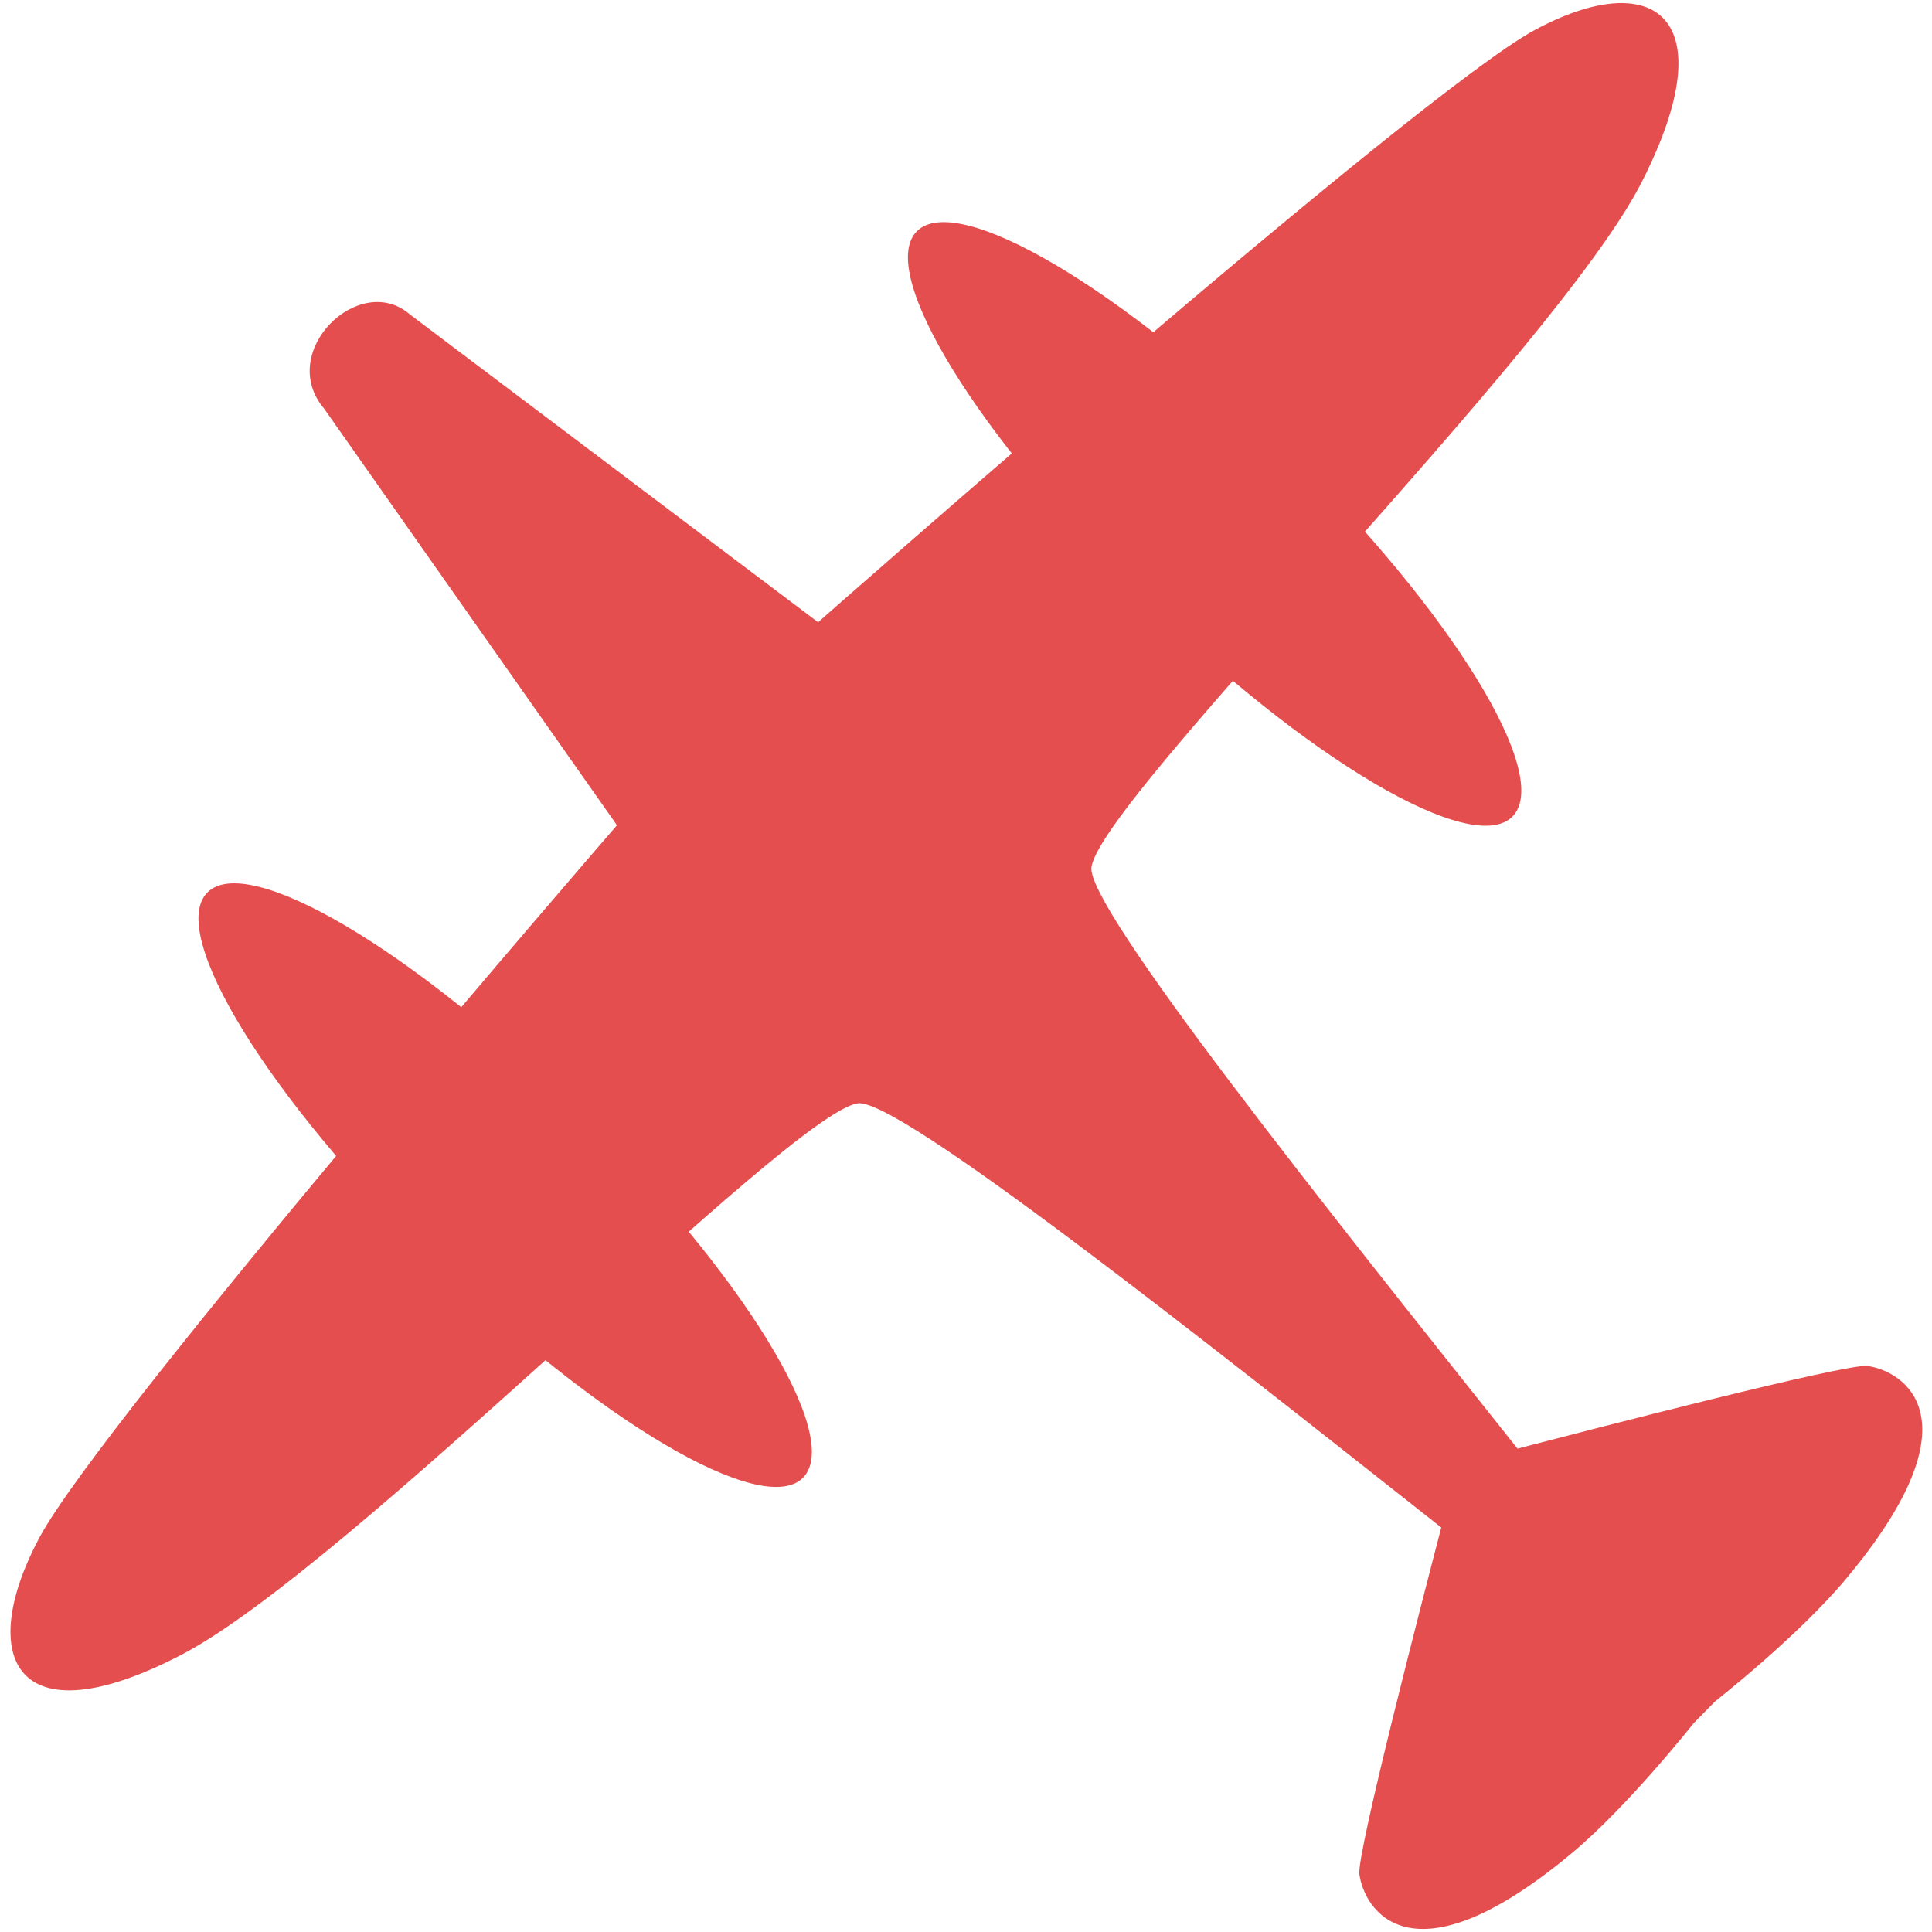
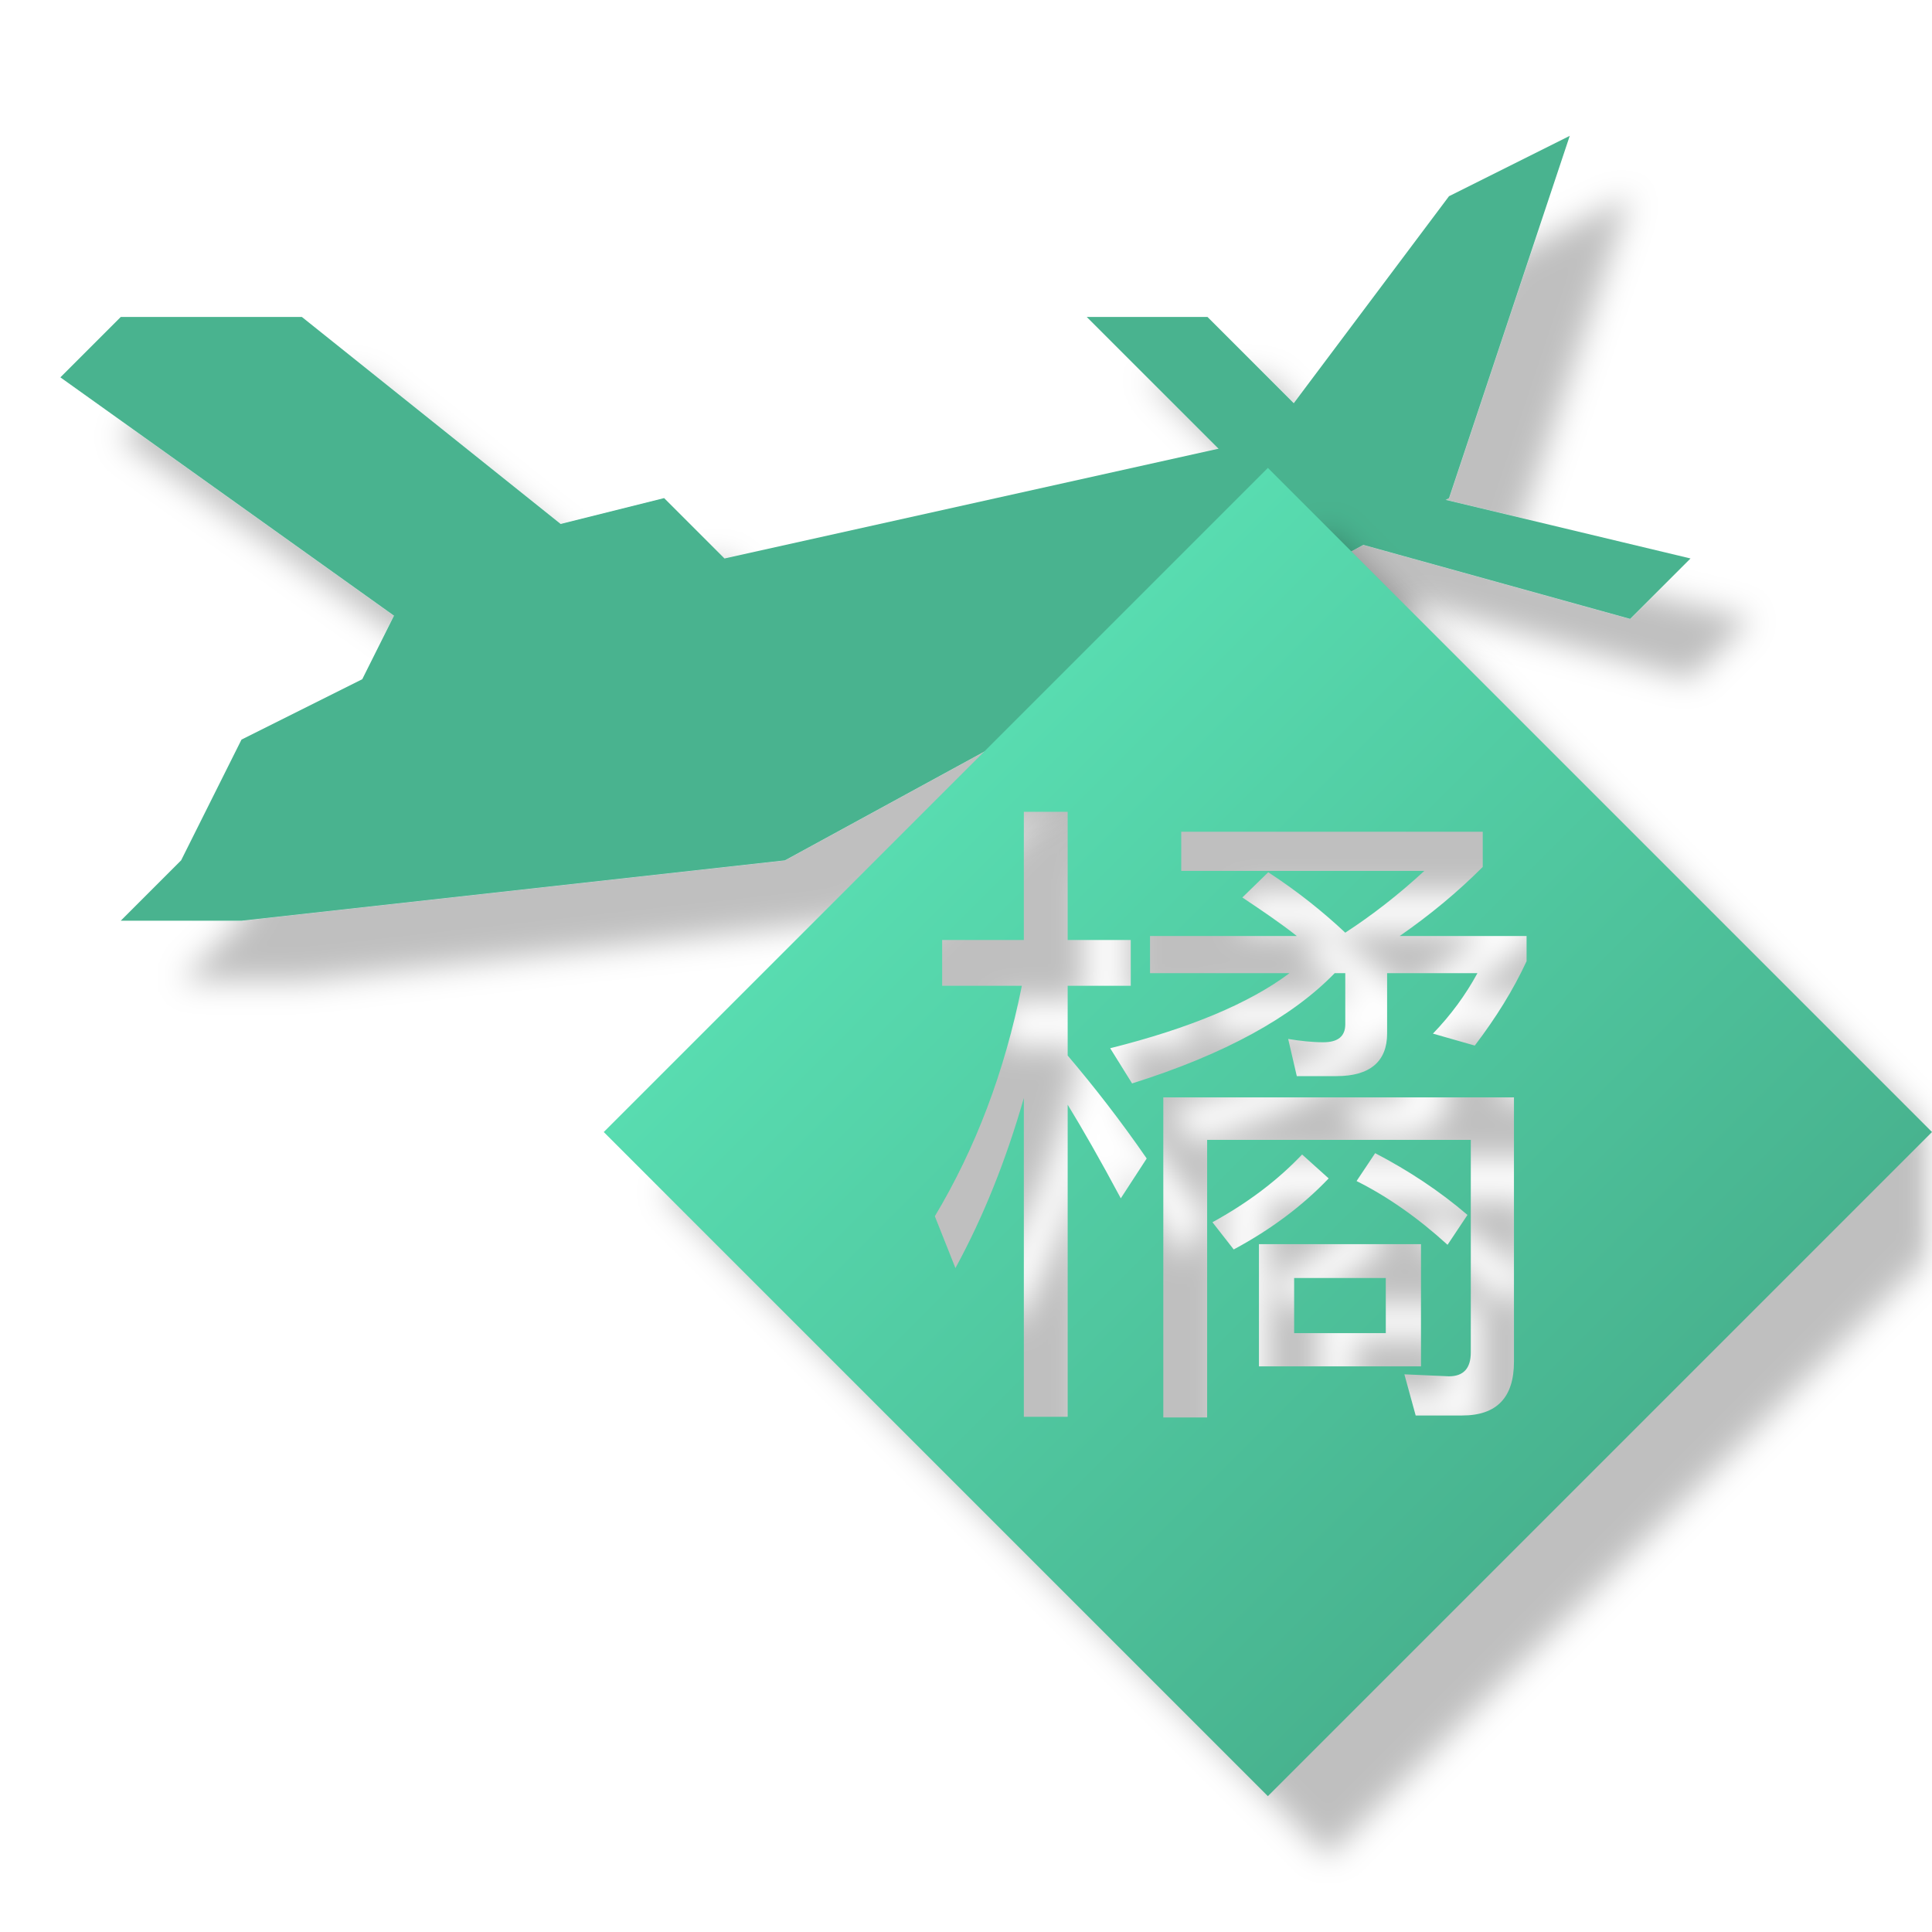
- <svg xmlns="http://www.w3.org/2000/svg" version="1.1" x="0px" y="0px" viewBox="0 0 1024 1024" style="enable-background:new 0 0 1024 1024;" xml:space="preserve" id="svg2">
-   <defs id="defs22" />
-   <style type="text/css" id="style4">
- 	.st0{display:none;}
- 	.st1{display:inline;}
- 	.st2{fill:#FFD02C;}
- 	.st3{display:inline;fill:none;}
- 	.st4{display:inline;fill:none;stroke:#FFD02C;stroke-width:2;stroke-miterlimit:10;}
- 	.st5{fill:#294754;}
- 	.st6{fill:#E54E4E;}
- </style>
-   <g id="Layer_1" class="st0">
-     <g id="XMLID_1_" class="st1">
-       <g id="XMLID_81_">
-         <path id="XMLID_82_" class="st2" d="M512,2c68.9,0,135.6,13.5,198.5,40.1c60.7,25.7,115.3,62.5,162.1,109.3     s83.6,101.4,109.3,162.1c26.6,62.9,40.1,129.7,40.1,198.5s-13.5,135.6-40.1,198.5c-25.7,60.7-62.5,115.3-109.3,162.1     s-101.4,83.6-162.1,109.3c-62.9,26.6-129.7,40.1-198.5,40.1s-135.6-13.5-198.5-40.1c-60.7-25.7-115.3-62.5-162.1-109.3     S67.8,771.2,42.1,710.5C15.5,647.6,2,580.9,2,512s13.5-135.6,40.1-198.5c25.7-60.7,62.5-115.3,109.3-162.1S252.8,67.8,313.5,42.1     C376.4,15.5,443.1,2,512,2 M512,0C229.2,0,0,229.2,0,512s229.2,512,512,512s512-229.2,512-512S794.8,0,512,0L512,0z" />
+ <svg xmlns="http://www.w3.org/2000/svg" xmlns:xlink="http://www.w3.org/1999/xlink" width="640px" height="640px" viewBox="0 0 640 640" version="1.1">
+   <defs>
+     <filter x="-2.8%" y="-5.8%" width="111.1%" height="123.5%" filterUnits="objectBoundingBox" id="filter-1">
+       <feOffset dx="20" dy="20" in="SourceAlpha" result="shadowOffsetOuter1" />
+       <feGaussianBlur stdDeviation="5" in="shadowOffsetOuter1" result="shadowBlurOuter1" />
+       <feColorMatrix values="0 0 0 0 0   0 0 0 0 0   0 0 0 0 0  0 0 0 0.25 0" type="matrix" in="shadowBlurOuter1" result="shadowMatrixOuter1" />
+       <feMerge>
+         <feMergeNode in="shadowMatrixOuter1" />
+         <feMergeNode in="SourceGraphic" />
+       </feMerge>
+     </filter>
+     <linearGradient x1="0%" y1="50%" x2="50%" y2="100%" id="linearGradient-2">
+       <stop stop-color="#58DCB0" offset="0%" />
+       <stop stop-color="#48B38F" offset="100%" />
+     </linearGradient>
+     <path d="M420,155 L640,375 L420,595 L200,375 L420,155 Z M353.68,365.94 C358.52,373.86 364.46,384.2 371.28,396.96 L379.86,383.76 C371.06,371 362.26,359.78 353.68,349.66 L353.68,326.56 L374.58,326.56 L374.58,311.38 L353.68,311.38 L353.68,268.92 L339.16,268.92 L339.16,311.38 L312.1,311.38 L312.1,326.56 L338.5,326.56 C332.78,355.16 323.1,380.46 309.68,402.9 L316.5,420.06 C325.74,403.12 333.22,384.42 339.16,363.74 L339.16,469.34 L353.68,469.34 L353.68,365.94 Z M484.36,468.9 C495.8,468.9 501.52,462.96 501.52,451.08 L501.52,363.52 L385.36,363.52 L385.36,469.56 L399.88,469.56 L399.88,377.6 L487.22,377.6 L487.22,448 C487.22,453.28 484.8,455.92 479.96,455.92 L465.22,455.26 L468.96,468.9 L484.36,468.9 Z M417.04,412.14 L417.04,452.62 L470.72,452.62 L470.72,412.14 L417.04,412.14 Z M459.06,441.62 L428.7,441.62 L428.7,423.36 L459.06,423.36 L459.06,441.62 Z M420.12,288.94 L411.54,297.3 C418.14,301.7 424.3,305.88 429.58,310.06 L380.96,310.06 L380.96,322.38 L427.16,322.38 C413.96,332.28 394.16,340.64 367.76,347.24 L375.02,358.9 C405.82,349.22 428.04,336.9 442.12,322.38 L445.64,322.38 L445.64,339.32 C445.64,343.28 443.22,345.26 438.38,345.26 C434.64,345.26 430.68,344.82 426.72,344.16 L429.58,356.48 L442.78,356.48 C453.78,356.48 459.5,351.64 459.5,342.4 L459.5,322.38 L489.42,322.38 C485.46,329.64 480.62,336.24 474.68,342.4 L488.54,346.36 C495.58,337.12 501.3,327.88 505.7,318.42 L505.7,310.06 L463.68,310.06 C473.8,303.02 482.82,295.54 491.18,287.18 L491.18,275.52 L391.3,275.52 L391.3,288.5 L471.82,288.5 C463.24,296.42 454.44,303.24 445.64,308.96 C438.6,302.36 430.24,295.54 420.12,288.94 Z M455.54,382 L449.38,391.24 C459.5,396.3 469.62,403.34 479.52,412.36 L486.12,402.46 C476.88,394.54 466.54,387.72 455.54,382 Z M431.34,382.44 C423.2,391.02 413.3,398.5 401.64,404.88 L408.68,413.9 C421,407.3 431.56,399.38 440.14,390.36 L431.34,382.44 Z" id="path-3" />
+     <filter x="-3.4%" y="-3.4%" width="113.6%" height="113.6%" filterUnits="objectBoundingBox" id="filter-4">
+       <feOffset dx="20" dy="20" in="SourceAlpha" result="shadowOffsetOuter1" />
+       <feGaussianBlur stdDeviation="5" in="shadowOffsetOuter1" result="shadowBlurOuter1" />
+       <feColorMatrix values="0 0 0 0 0   0 0 0 0 0   0 0 0 0 0  0 0 0 0.25 0" type="matrix" in="shadowBlurOuter1" />
+     </filter>
+   </defs>
+   <g id="Page-1" stroke="none" stroke-width="1" fill="none" fill-rule="evenodd">
+     <g id="40">
+       <g id="Group" filter="url(#filter-1)" transform="translate(20, 45)" fill="#48B38F">
+         <polygon id="Path-35" points="40 240 60 200 100 180 120 140 200 120 220 140 400 100 460 20 500 2.84217094e-14 460 120 240 240 60 260 20 260" />
+         <polygon id="Path-34" points="140 180 0 80 20 60 80 60 180 140" />
+         <polygon id="Path-37" points="428.713 134.681 520 160 540 140 440 116.074" />
+         <polygon id="Path-36" points="400 120 340 60 380 60 420 100" />
+       </g>
+       <g id="Combined-Shape">
+         <use fill="black" fill-opacity="1" filter="url(#filter-4)" xlink:href="#path-3" />
+         <use fill="url(#linearGradient-2)" fill-rule="evenodd" xlink:href="#path-3" />
      </g>
    </g>
-     <circle id="XMLID_5_" class="st3" cx="32" cy="32" r="32" />
-     <rect id="XMLID_22_" x="160.5" y="160" class="st4" width="704" height="704" />
-     <circle id="XMLID_24_" class="st4" cx="512.5" cy="512" r="352" />
-     <rect id="XMLID_33_" x="288" y="288" class="st4" width="448" height="449.6" />
-     <circle id="XMLID_34_" class="st4" cx="512" cy="513.6" r="224" />
-     <rect id="XMLID_35_" x="352" y="352" class="st4" width="318.3" height="318.3" />
-     <circle id="XMLID_36_" class="st4" cx="511.2" cy="511.2" r="159.2" />
  </g>
-   <g id="Layer_2" transform="translate(0,-4.3860765e-5)">
-     <path id="XMLID_37_" class="st5" d="M 299.2,331.3" style="fill:#294754" />
-     <path id="XMLID_40_" class="st6" d="M 989.7,724 C 978.5,722.6 841.2,758.2 804.3,767.8 702.7,640 575.2,480.4 578.5,459.5 584.4,422.2 824.7,185.8 870.1,96.6 915.5,7.4 875.5,-17.8 813.1,16.1 750.7,50.1 433.6,329.8 433.6,329.8 L 217.336,166.729 c -26.677,-23.307 -71.08,19.765 -45.543,49.868 L 327,437.4 c 0,0 -272.8,315 -306.2,377.7 -33.4,62.7 -13.5,108.1 75.3,62 C 184.9,831 417.2,591 454.5,584.8 c 20.9,-3.5 181.2,123.6 309.4,224.8 -10.2,39.2 -44.8,172.7 -43.4,183.7 2.3,18.1 26.6,60.6 112.5,-11 29.9,-24.9 64.7,-69 64.7,-69 L 909,901.8 c 0,0 44.3,-34.7 69.7,-65.3 71.7,-85.9 29.1,-110.2 11,-112.5 z" style="fill:#e54e4e" />
-   </g>
-   <ellipse style="fill:#e54e4e;fill-opacity:1" id="path3390" cx="252.934" cy="653.896" rx="54.952" ry="221.288" transform="matrix(0.7006639,-0.7134915,0.7134915,0.7006639,0,0)" />
-   <ellipse style="fill:#e54e4e;fill-opacity:1" id="path3390-6" cx="-260.576" cy="631.153" rx="54.952" ry="221.288" transform="matrix(0.7006639,-0.7134915,0.7134915,0.7006639,0,0)" />
</svg>
